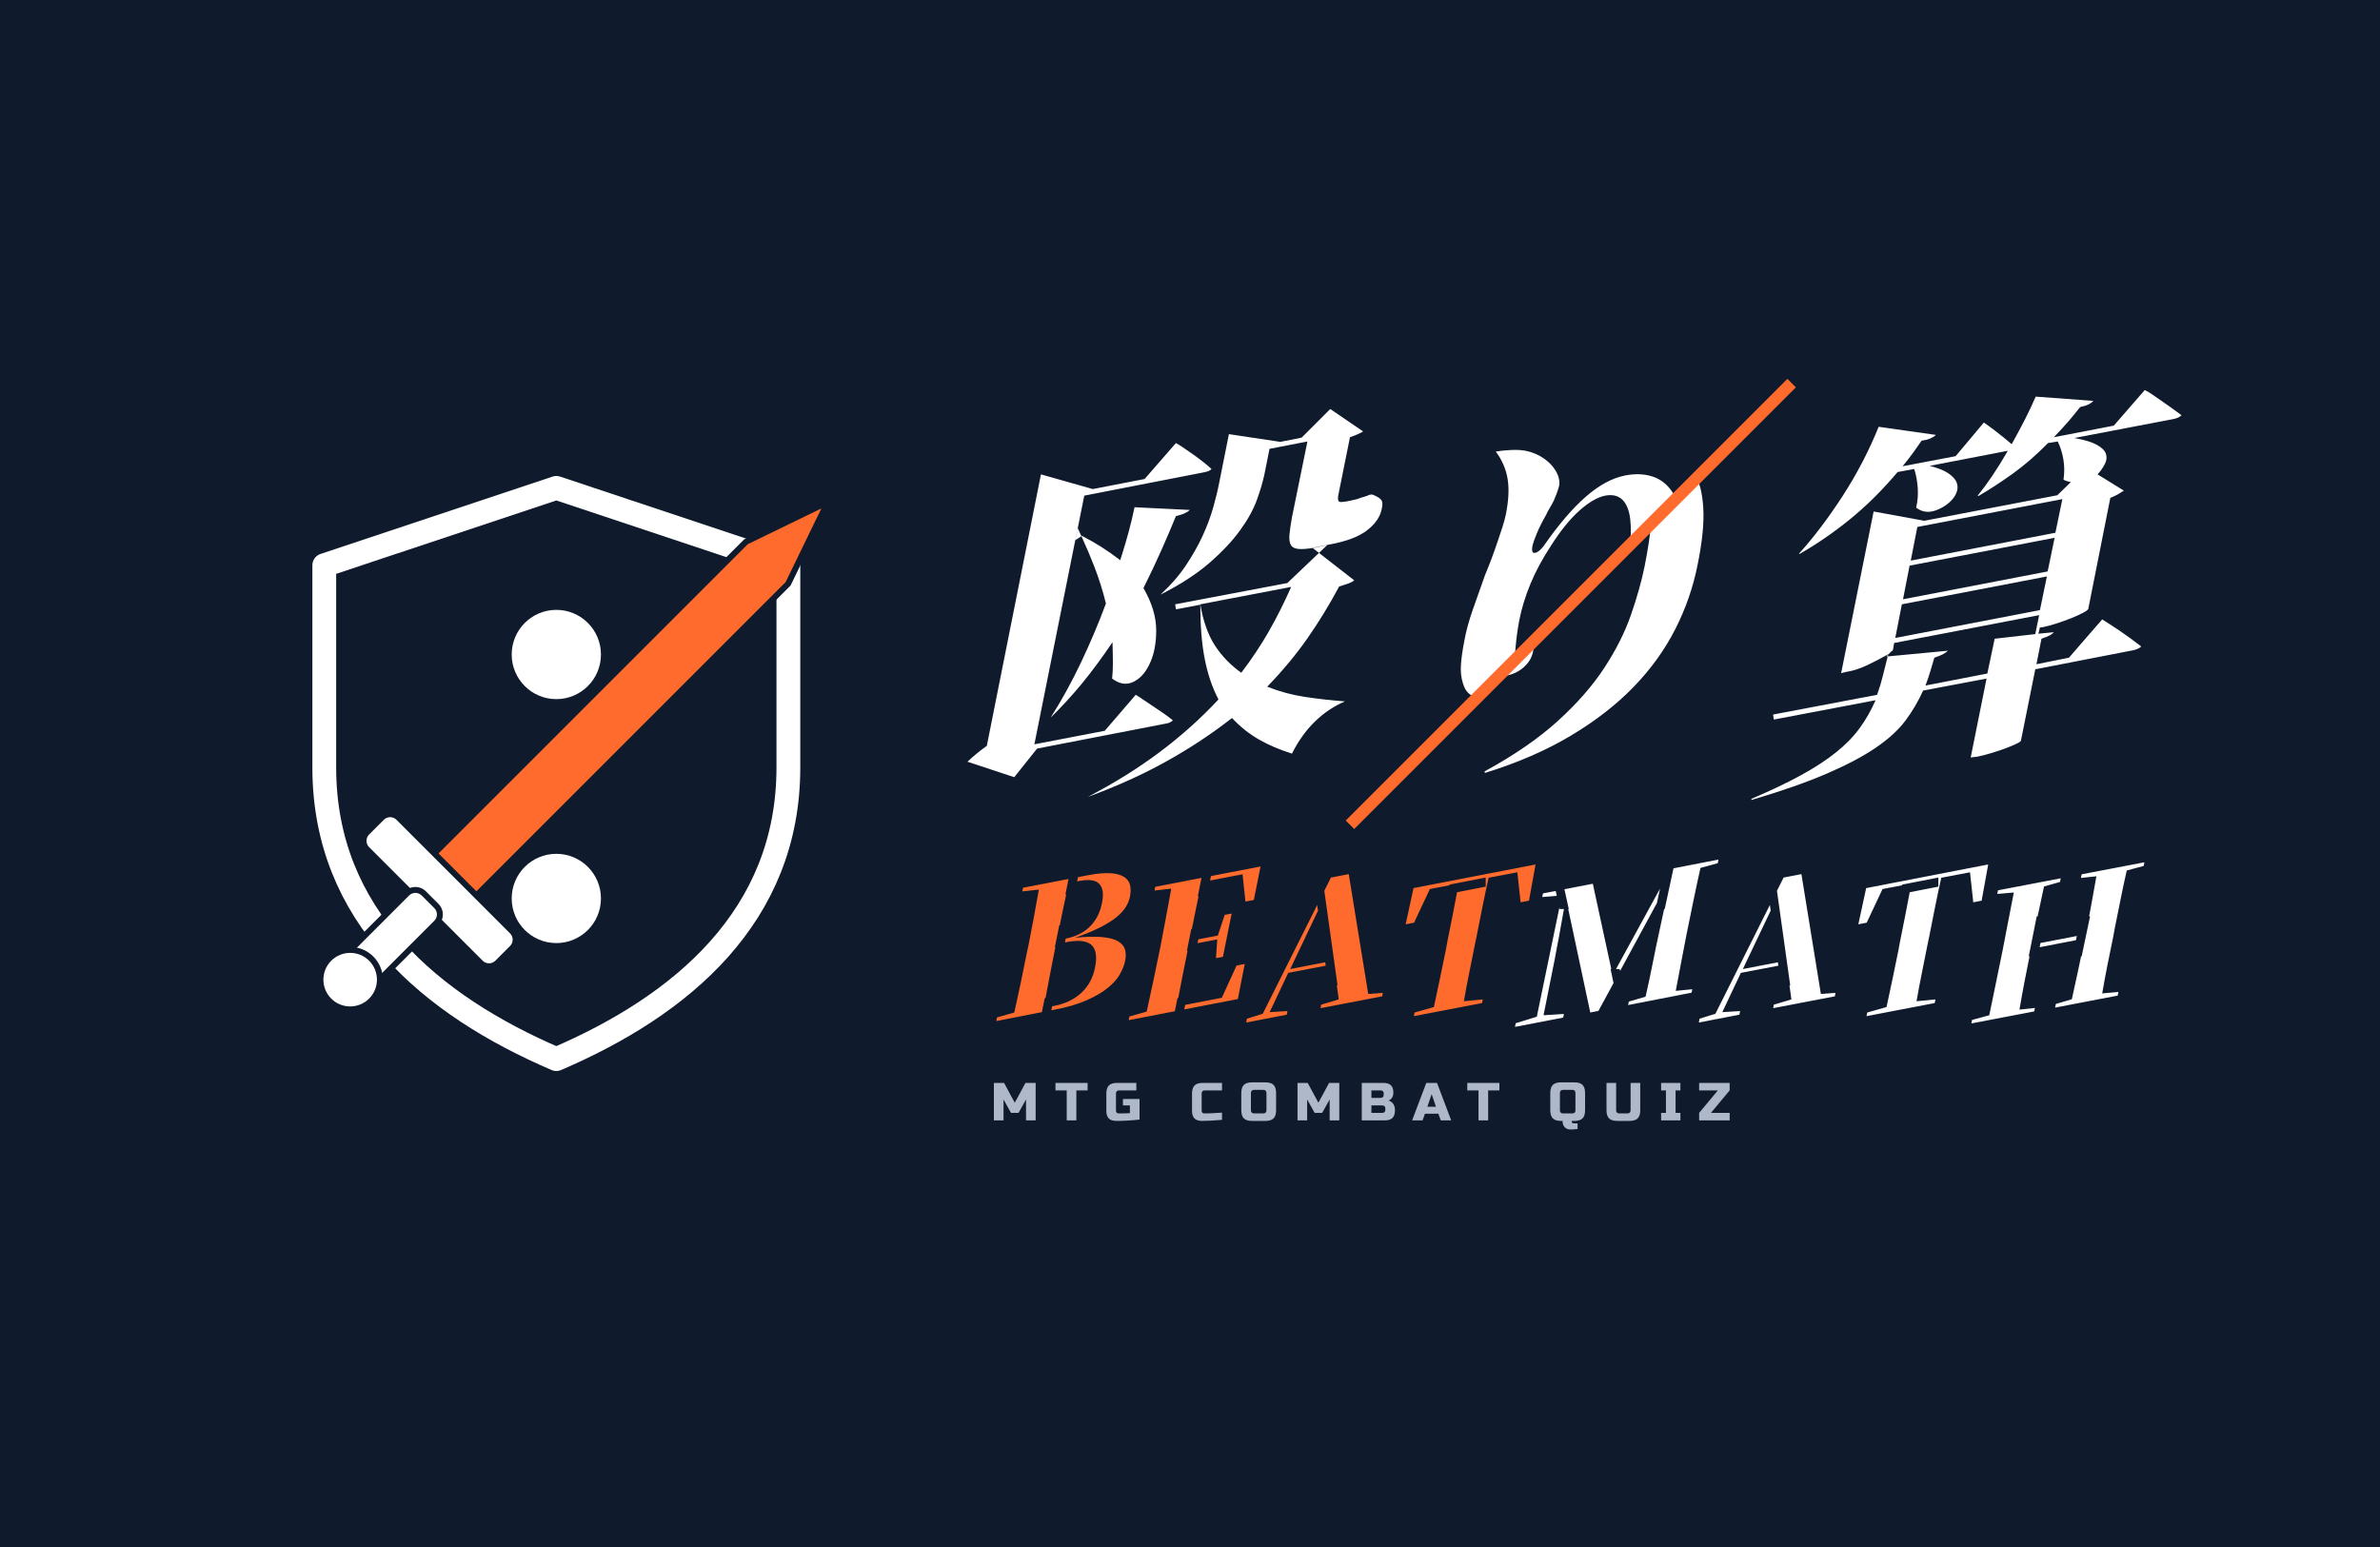
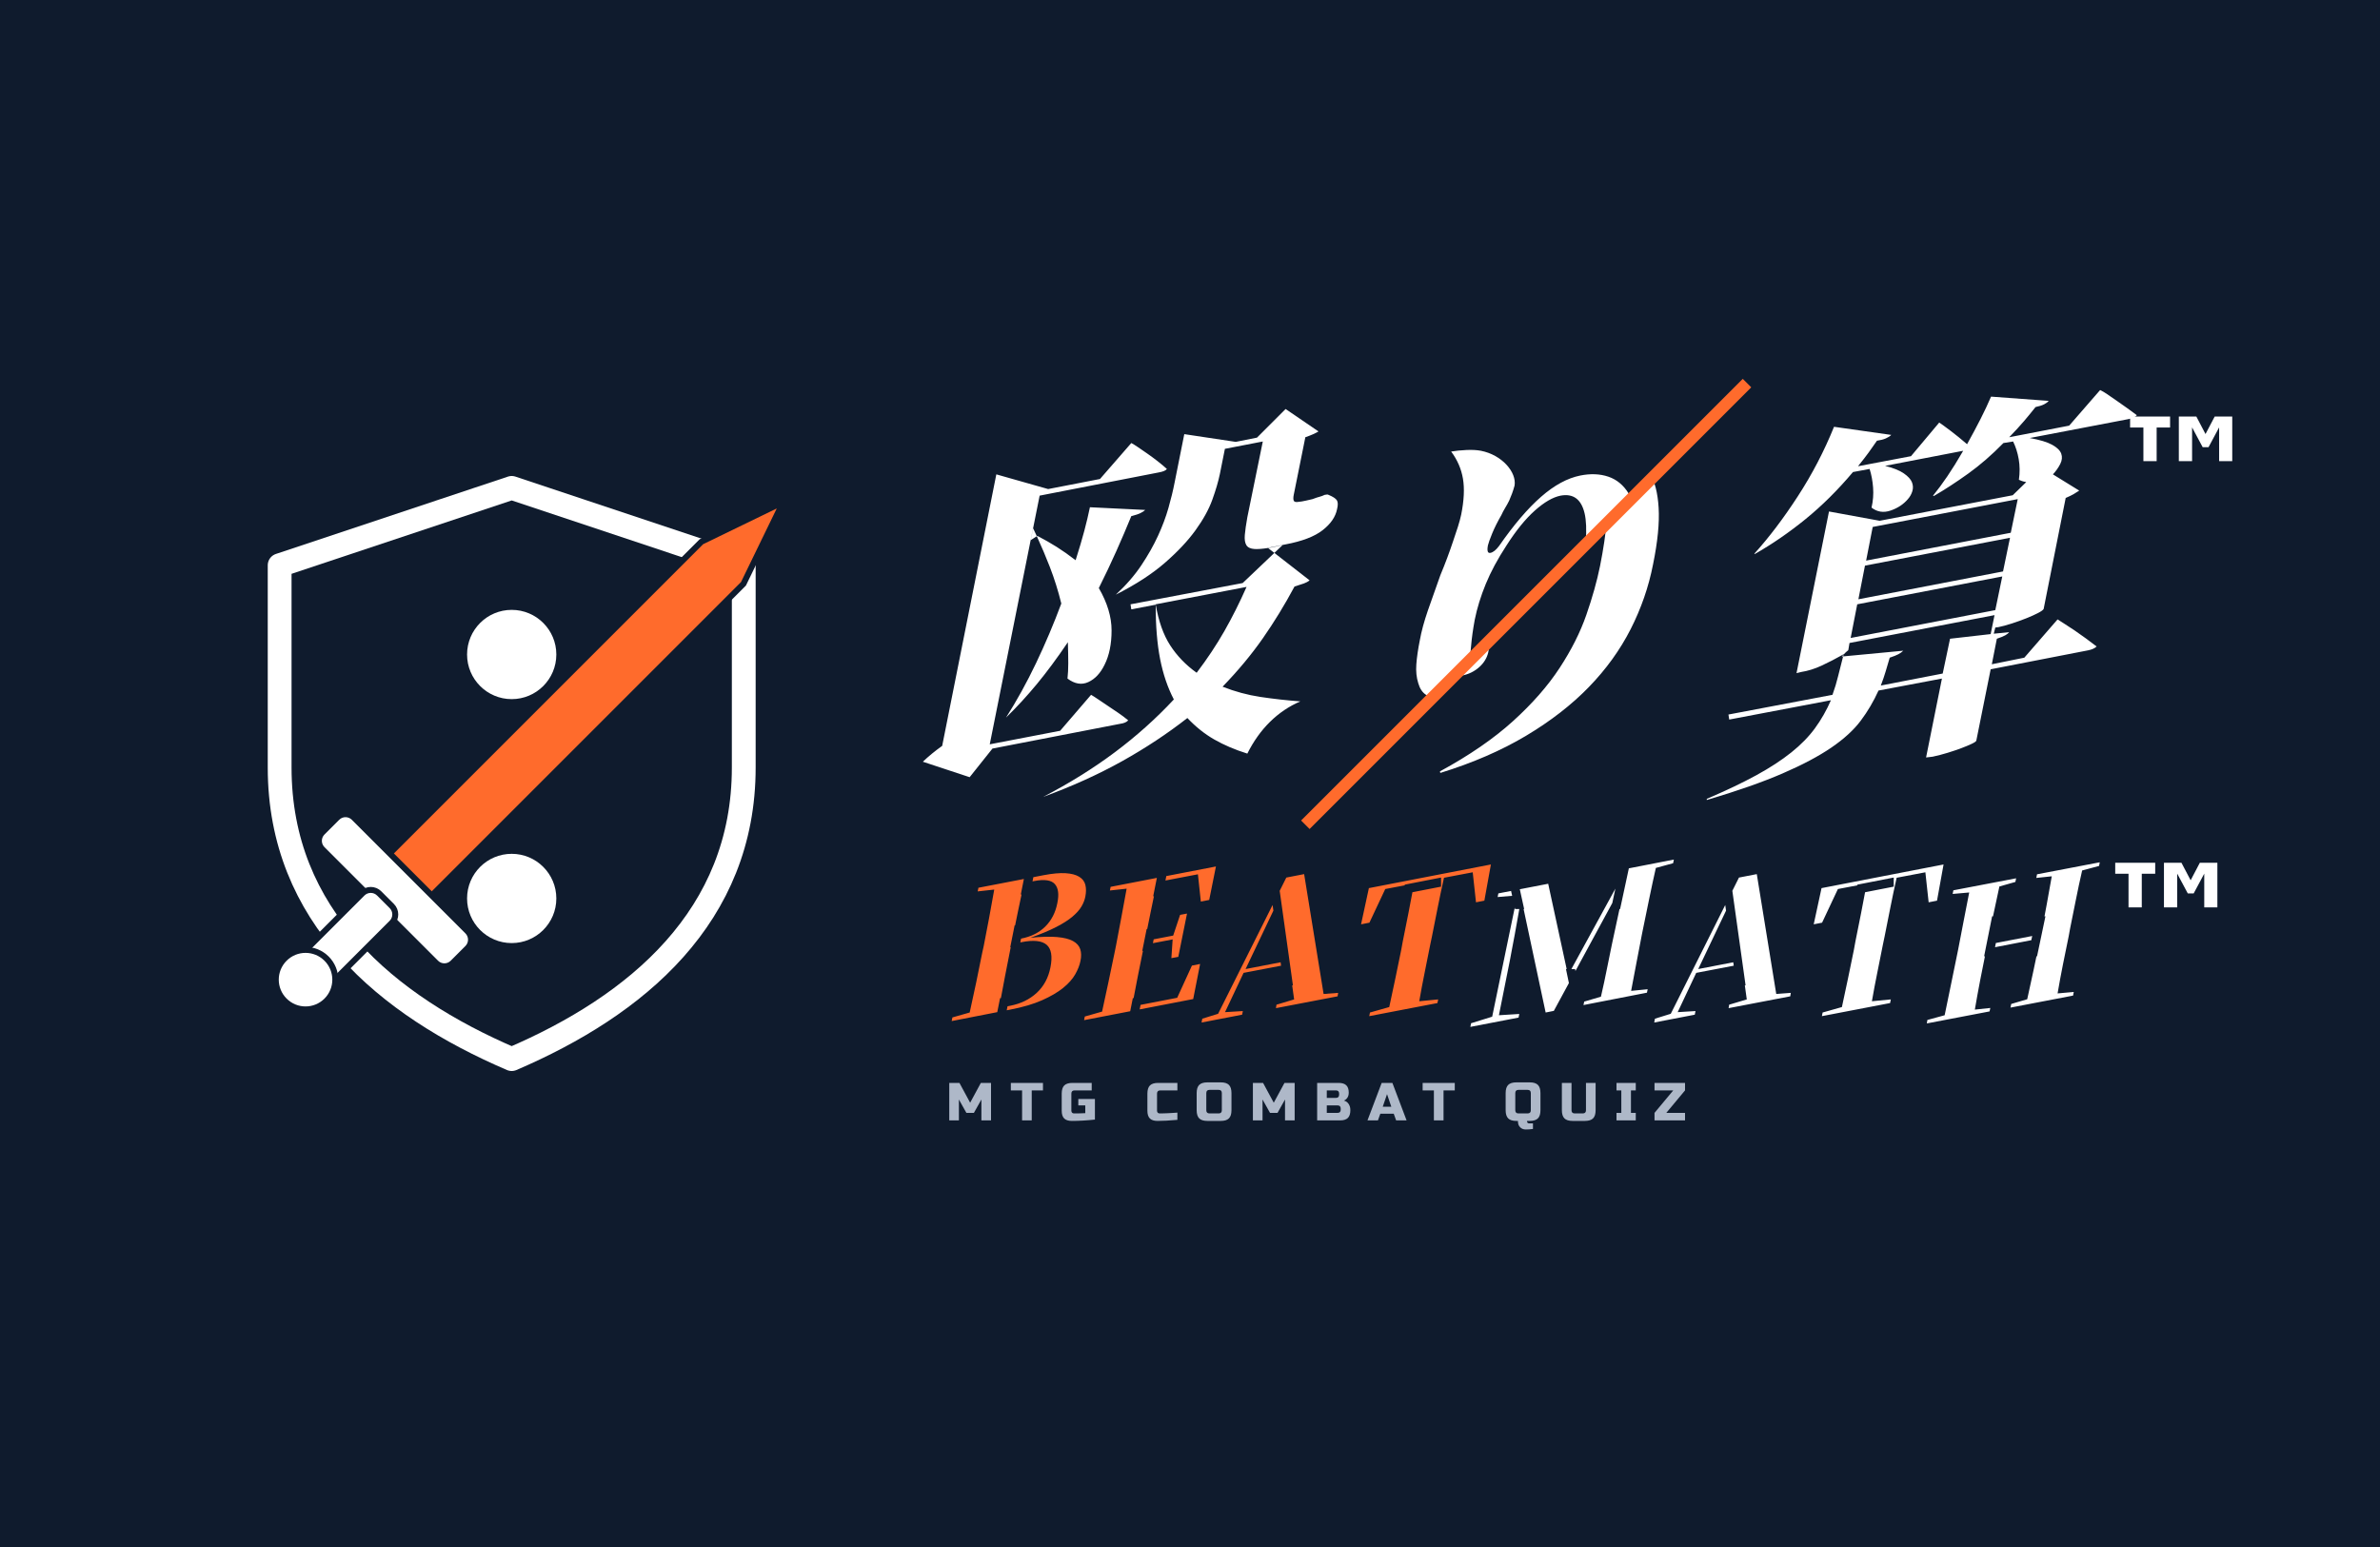
- <svg xmlns="http://www.w3.org/2000/svg" viewBox="0 0 800 520" width="800" height="520" role="img" aria-label="殴り算 BeatMath">
+ <svg xmlns="http://www.w3.org/2000/svg" viewBox="0 0 800 520" width="800" height="520" role="img" aria-label="殴り算™ BeatMath™">
  <rect width="800" height="520" fill="#0F1B2D" />
-   <g transform="translate(77 150)">
+   <g transform="translate(62 150)">
    <g transform="translate(0 0)">
      <path d="M110 14L188 40V108C188 158 152 188 110 206C68 188 32 158 32 108V40Z" fill="none" stroke="#FFFFFF" stroke-width="8" stroke-linejoin="round" />
      <circle cx="110" cy="70" r="15" fill="#FFFFFF" />
      <circle cx="110" cy="152" r="15" fill="#FFFFFF" />
      <g transform="rotate(-45 110 110)" stroke="#0F1B2D" stroke-width="4" paint-order="stroke">
        <path d="M62 101H210L236 110L210 119H62Z" fill="#FF6B2C" />
        <rect x="48" y="80" width="13" height="60" rx="3" fill="#FFFFFF" />
        <rect x="18" y="104" width="31" height="12" rx="3" fill="#FFFFFF" />
        <circle cx="12" cy="110" r="9" fill="#FFFFFF" />
      </g>
    </g>
    <g transform="translate(256 -12)">
      <g transform="translate(0 114.4) scale(0.13)">
        <defs>
          <clipPath id="lgL">
            <path d="M-500 -1500H2620L-500 1620Z" />
          </clipPath>
          <clipPath id="lgR">
            <path d="M2620 -1500H4000V1500H-380Z" />
          </clipPath>
        </defs>
        <path d="M2734 -187L2650 -170L2663 -236Q2678 -241 2685 -245Q2692 -249 2695 -253L2655 -249L2659 -265L2667 -266Q2682 -269 2702 -275.5Q2722 -282 2739.5 -289Q2757 -296 2769.5 -302.5Q2782 -309 2784 -313L2841 -600Q2855 -606 2862.5 -610.5Q2870 -615 2876 -619L2808 -661Q2820 -674 2827 -688Q2834 -702 2829.5 -714.5Q2825 -727 2806 -737.5Q2787 -748 2748 -755L3004 -804Q3019 -807 3025 -814Q3013 -823 2999 -833Q2985 -843 2972 -852Q2959 -861 2948 -868.5Q2937 -876 2930 -879L2850 -787L2695 -757Q2719 -782 2733.5 -799Q2748 -816 2763 -835Q2777 -838 2785 -842Q2793 -846 2797 -851L2648 -862Q2636 -834 2621 -804.5Q2606 -775 2586 -739Q2564 -758 2543.5 -773.5Q2523 -789 2514 -795L2441 -708L2304 -682Q2321 -703 2331.5 -717.5Q2342 -732 2353 -748Q2367 -750 2376 -754Q2385 -758 2390 -763L2242 -784Q2204 -690 2148.5 -604.5Q2093 -519 2036 -456L2037 -455Q2104 -493 2168 -545Q2232 -597 2291 -667L2334 -675Q2341 -653 2343 -627Q2345 -601 2339 -575Q2361 -558 2388.5 -567.5Q2416 -577 2433 -597Q2441 -606 2444.5 -617.5Q2448 -629 2443.5 -640.5Q2439 -652 2422.5 -663.5Q2406 -675 2374 -683L2576 -722Q2554 -684 2535 -656Q2516 -628 2498 -606L2500 -605Q2543 -630 2589 -663Q2635 -696 2680 -742L2705 -746Q2715 -726 2719.5 -700.5Q2724 -675 2720 -647Q2723 -646 2726 -644.5Q2729 -643 2739 -641L2704 -607L2360 -541L2229 -565L2145 -147L2157 -150Q2183 -154 2210 -166.5Q2237 -179 2267 -196L2266.8 -195.1Q2264.6 -192.8 2262 -190L2265.5 -190.3Q2257.5 -160.1 2252.5 -139Q2247 -116 2238 -91L1969 -40L1971 -27L2234 -77Q2217 -38 2193 -5Q2169 28 2131.5 58Q2094 88 2041 117Q1988 146 1913 178L1913 181Q2031 146 2108.5 112.5Q2186 79 2235 45.5Q2284 12 2311 -24Q2338 -60 2357 -102L2521 -133L2480 71L2497 69Q2516 65 2535.5 59Q2555 53 2571 47Q2587 41 2598.5 35.5Q2610 30 2610 27L2647 -157L2899 -206Q2914 -209 2921 -216Q2908 -226 2893 -237Q2878 -248 2864 -257.5Q2850 -267 2838 -274.5Q2826 -282 2820 -286ZM916 -128Q863 -132 813 -139.5Q763 -147 715 -166Q775 -228 819 -291Q863 -354 901 -425Q917 -430 925.5 -433Q934 -436 940 -441L848.9 -511.9L870 -532L841 -526Q836.6 -525.2 832.5 -524.6L832 -525L878 -534Q942 -546 973.5 -570.5Q1005 -595 1011 -625Q1015 -641 1010.5 -648Q1006 -655 989 -662L986 -663L979 -662Q973 -659 965.5 -657Q958 -655 953 -653Q949 -651 941 -649.5Q933 -648 930 -647L920 -645L912 -644Q901 -642 899 -647Q897 -652 899 -662L929 -811Q952 -819 963 -826L878 -884L804 -810L749 -799L616 -819L591 -694Q585 -663 575 -628Q565 -593 548 -556Q531 -519 505 -480Q479 -441 439 -404Q516 -443 565.5 -486Q615 -529 645 -570.5Q675 -612 688.5 -649.5Q702 -687 708 -716L721 -781L819 -800L779 -604Q774 -576 772.5 -558.5Q771 -541 776.5 -532Q782 -523 797.5 -522Q810.6 -521.2 832.5 -524.6L848.9 -511.9L767 -434L477 -379L479 -366L542 -378Q542 -296 553.5 -237.5Q565 -179 589 -133Q520 -59 436.5 3.5Q353 66 251 119Q363 78 454.5 27Q546 -24 624 -85Q656 -51 693.5 -29.5Q731 -8 779 7Q803 -41 837.5 -75Q872 -109 916 -128ZM1306 -774Q1330 -742 1336.5 -704Q1343 -666 1332 -611Q1329 -597 1323.5 -579.5Q1318 -562 1311 -542Q1304 -521 1296 -499.5Q1288 -478 1278 -454Q1261 -407 1246 -363.5Q1231 -320 1225 -286Q1218 -251 1216 -224Q1214 -197 1221 -175Q1227 -154 1241 -145Q1255 -136 1281 -141Q1306 -146 1324.5 -162.5Q1343 -179 1348 -201Q1355 -240 1357.5 -270.5Q1360 -301 1367 -339Q1376 -384 1395.5 -431.5Q1415 -479 1449 -531Q1486 -589 1522.5 -621.5Q1559 -654 1589 -660Q1638 -669 1651 -614.5Q1664 -560 1637 -424Q1625 -365 1601.5 -297.5Q1578 -230 1532.5 -160.5Q1487 -91 1412 -23Q1337 45 1223 107L1224 111Q1350 72 1445.5 15Q1541 -42 1608 -111Q1675 -180 1716 -260.5Q1757 -341 1774 -428Q1792 -516 1788.5 -574.5Q1785 -633 1765 -665.5Q1745 -698 1712.5 -709Q1680 -720 1640 -712Q1590 -702 1538.5 -657Q1487 -612 1430 -530Q1418 -514 1407.5 -512Q1404.7 -511.5 1402.9 -512.6Q1398.1 -515.6 1401 -531Q1403 -540 1412 -562Q1421 -584 1436 -610Q1440 -619 1445.5 -628Q1451 -637 1456 -647Q1460 -656 1463.5 -665.5Q1467 -675 1470 -686Q1472 -699 1466.5 -713Q1461 -727 1449 -740Q1437 -753 1420 -762.5Q1403 -772 1383 -776Q1367 -779 1345.5 -778Q1324 -777 1306 -774ZM295 -52L113 -17L225 -576L225.1 -575.7L219 -545L234.7 -555.1Q253.6 -513.7 268 -476.5Q286 -430 298 -381Q269 -303 233 -227.5Q197 -152 155 -86Q197 -127 235 -173Q273 -219 315 -281Q316 -248 316 -226.5Q316 -205 314 -187Q342 -166 368 -178Q394 -190 410 -223Q428 -259 428 -311.5Q428 -364 395 -421Q420 -471 440.5 -517Q461 -563 479 -607Q495 -611 503 -615Q511 -619 515 -623L372 -630Q366 -601 357.5 -569Q349 -537 335 -493Q309 -513 286 -527.5Q263 -542 236 -556L234.7 -555.1Q230 -565.3 225.1 -575.7L242 -660L550 -720Q567 -723 571 -729Q560 -739 546.5 -749.5Q533 -760 520 -769Q507 -778 496 -785.5Q485 -793 479 -796L398 -703L264 -677L130 -715L-10 -13Q-38 7 -60 28L61 68L120 -6L450 -70Q465 -72 471 -79Q459 -89 445 -98.5Q431 -108 417.5 -117Q404 -126 393 -133.5Q382 -141 375 -145ZM2677 -397L2659 -310L2285 -238L2302 -325ZM2305 -338L2322 -425L2697 -497L2679 -410ZM2717 -597L2699 -510L2325 -438L2342 -525ZM2265.5 -190.3Q2266.1 -192.6 2266.8 -195.1Q2273.7 -202.5 2276 -204Q2279 -206 2279 -207L2282 -225L2657 -297L2647 -248L2542 -236L2523 -146L2363 -115Q2371 -136 2375.5 -151.5Q2380 -167 2386 -187Q2401 -192 2408.5 -196Q2416 -200 2421 -205ZM648 -202Q606 -232 579.5 -273Q553 -314 542 -379L777 -424Q750 -363 719.5 -309.5Q689 -256 648 -202Z" fill="#FFFFFF" clip-path="url(#lgL)" />
        <g transform="translate(54 -54)">
          <path d="M2734 -187L2650 -170L2663 -236Q2678 -241 2685 -245Q2692 -249 2695 -253L2655 -249L2659 -265L2667 -266Q2682 -269 2702 -275.5Q2722 -282 2739.5 -289Q2757 -296 2769.5 -302.5Q2782 -309 2784 -313L2841 -600Q2855 -606 2862.5 -610.5Q2870 -615 2876 -619L2808 -661Q2820 -674 2827 -688Q2834 -702 2829.5 -714.5Q2825 -727 2806 -737.5Q2787 -748 2748 -755L3004 -804Q3019 -807 3025 -814Q3013 -823 2999 -833Q2985 -843 2972 -852Q2959 -861 2948 -868.5Q2937 -876 2930 -879L2850 -787L2695 -757Q2719 -782 2733.5 -799Q2748 -816 2763 -835Q2777 -838 2785 -842Q2793 -846 2797 -851L2648 -862Q2636 -834 2621 -804.5Q2606 -775 2586 -739Q2564 -758 2543.5 -773.5Q2523 -789 2514 -795L2441 -708L2304 -682Q2321 -703 2331.5 -717.5Q2342 -732 2353 -748Q2367 -750 2376 -754Q2385 -758 2390 -763L2242 -784Q2204 -690 2148.5 -604.5Q2093 -519 2036 -456L2037 -455Q2104 -493 2168 -545Q2232 -597 2291 -667L2334 -675Q2341 -653 2343 -627Q2345 -601 2339 -575Q2361 -558 2388.5 -567.5Q2416 -577 2433 -597Q2441 -606 2444.5 -617.5Q2448 -629 2443.5 -640.5Q2439 -652 2422.5 -663.5Q2406 -675 2374 -683L2576 -722Q2554 -684 2535 -656Q2516 -628 2498 -606L2500 -605Q2543 -630 2589 -663Q2635 -696 2680 -742L2705 -746Q2715 -726 2719.5 -700.5Q2724 -675 2720 -647Q2723 -646 2726 -644.5Q2729 -643 2739 -641L2704 -607L2360 -541L2229 -565L2145 -147L2157 -150Q2183 -154 2210 -166.5Q2237 -179 2267 -196L2266.8 -195.1Q2264.6 -192.8 2262 -190L2265.5 -190.3Q2257.5 -160.1 2252.5 -139Q2247 -116 2238 -91L1969 -40L1971 -27L2234 -77Q2217 -38 2193 -5Q2169 28 2131.5 58Q2094 88 2041 117Q1988 146 1913 178L1913 181Q2031 146 2108.5 112.5Q2186 79 2235 45.5Q2284 12 2311 -24Q2338 -60 2357 -102L2521 -133L2480 71L2497 69Q2516 65 2535.5 59Q2555 53 2571 47Q2587 41 2598.5 35.5Q2610 30 2610 27L2647 -157L2899 -206Q2914 -209 2921 -216Q2908 -226 2893 -237Q2878 -248 2864 -257.5Q2850 -267 2838 -274.5Q2826 -282 2820 -286ZM916 -128Q863 -132 813 -139.5Q763 -147 715 -166Q775 -228 819 -291Q863 -354 901 -425Q917 -430 925.5 -433Q934 -436 940 -441L848.9 -511.9L870 -532L841 -526Q836.6 -525.2 832.5 -524.6L832 -525L878 -534Q942 -546 973.5 -570.5Q1005 -595 1011 -625Q1015 -641 1010.5 -648Q1006 -655 989 -662L986 -663L979 -662Q973 -659 965.5 -657Q958 -655 953 -653Q949 -651 941 -649.5Q933 -648 930 -647L920 -645L912 -644Q901 -642 899 -647Q897 -652 899 -662L929 -811Q952 -819 963 -826L878 -884L804 -810L749 -799L616 -819L591 -694Q585 -663 575 -628Q565 -593 548 -556Q531 -519 505 -480Q479 -441 439 -404Q516 -443 565.5 -486Q615 -529 645 -570.5Q675 -612 688.5 -649.5Q702 -687 708 -716L721 -781L819 -800L779 -604Q774 -576 772.5 -558.5Q771 -541 776.5 -532Q782 -523 797.5 -522Q810.6 -521.2 832.5 -524.6L848.9 -511.9L767 -434L477 -379L479 -366L542 -378Q542 -296 553.5 -237.5Q565 -179 589 -133Q520 -59 436.5 3.5Q353 66 251 119Q363 78 454.5 27Q546 -24 624 -85Q656 -51 693.5 -29.5Q731 -8 779 7Q803 -41 837.5 -75Q872 -109 916 -128ZM1306 -774Q1330 -742 1336.5 -704Q1343 -666 1332 -611Q1329 -597 1323.5 -579.5Q1318 -562 1311 -542Q1304 -521 1296 -499.5Q1288 -478 1278 -454Q1261 -407 1246 -363.5Q1231 -320 1225 -286Q1218 -251 1216 -224Q1214 -197 1221 -175Q1227 -154 1241 -145Q1255 -136 1281 -141Q1306 -146 1324.5 -162.5Q1343 -179 1348 -201Q1355 -240 1357.5 -270.5Q1360 -301 1367 -339Q1376 -384 1395.5 -431.5Q1415 -479 1449 -531Q1486 -589 1522.5 -621.5Q1559 -654 1589 -660Q1638 -669 1651 -614.5Q1664 -560 1637 -424Q1625 -365 1601.5 -297.5Q1578 -230 1532.5 -160.5Q1487 -91 1412 -23Q1337 45 1223 107L1224 111Q1350 72 1445.5 15Q1541 -42 1608 -111Q1675 -180 1716 -260.5Q1757 -341 1774 -428Q1792 -516 1788.5 -574.5Q1785 -633 1765 -665.5Q1745 -698 1712.5 -709Q1680 -720 1640 -712Q1590 -702 1538.5 -657Q1487 -612 1430 -530Q1418 -514 1407.5 -512Q1404.7 -511.5 1402.9 -512.6Q1398.1 -515.6 1401 -531Q1403 -540 1412 -562Q1421 -584 1436 -610Q1440 -619 1445.5 -628Q1451 -637 1456 -647Q1460 -656 1463.5 -665.5Q1467 -675 1470 -686Q1472 -699 1466.5 -713Q1461 -727 1449 -740Q1437 -753 1420 -762.5Q1403 -772 1383 -776Q1367 -779 1345.5 -778Q1324 -777 1306 -774ZM295 -52L113 -17L225 -576L225.1 -575.7L219 -545L234.7 -555.1Q253.6 -513.7 268 -476.5Q286 -430 298 -381Q269 -303 233 -227.5Q197 -152 155 -86Q197 -127 235 -173Q273 -219 315 -281Q316 -248 316 -226.5Q316 -205 314 -187Q342 -166 368 -178Q394 -190 410 -223Q428 -259 428 -311.5Q428 -364 395 -421Q420 -471 440.5 -517Q461 -563 479 -607Q495 -611 503 -615Q511 -619 515 -623L372 -630Q366 -601 357.5 -569Q349 -537 335 -493Q309 -513 286 -527.5Q263 -542 236 -556L234.7 -555.1Q230 -565.3 225.1 -575.7L242 -660L550 -720Q567 -723 571 -729Q560 -739 546.5 -749.5Q533 -760 520 -769Q507 -778 496 -785.5Q485 -793 479 -796L398 -703L264 -677L130 -715L-10 -13Q-38 7 -60 28L61 68L120 -6L450 -70Q465 -72 471 -79Q459 -89 445 -98.5Q431 -108 417.5 -117Q404 -126 393 -133.5Q382 -141 375 -145ZM2677 -397L2659 -310L2285 -238L2302 -325ZM2305 -338L2322 -425L2697 -497L2679 -410ZM2717 -597L2699 -510L2325 -438L2342 -525ZM2265.5 -190.3Q2266.1 -192.6 2266.8 -195.1Q2273.7 -202.5 2276 -204Q2279 -206 2279 -207L2282 -225L2657 -297L2647 -248L2542 -236L2523 -146L2363 -115Q2371 -136 2375.5 -151.5Q2380 -167 2386 -187Q2401 -192 2408.5 -196Q2416 -200 2421 -205ZM648 -202Q606 -232 579.5 -273Q553 -314 542 -379L777 -424Q750 -363 719.5 -309.5Q689 -256 648 -202Z" fill="#FFFFFF" clip-path="url(#lgR)" />
        </g>
        <path d="M929 191L2071 -951" stroke="#FF6B2C" stroke-width="31" />
      </g>
      <g transform="translate(4.89 201.79) scale(0.06113)">
        <path d="M2816 -762L2834 -597L2880 -606L2916 -805L2245 -675L2202 -476L2248 -485L2335 -670L2442 -690.3L2442 -694.1L2642 -733.1L2642 -683.1L2484.4 -652.4Q2473.6 -593.5 2462.5 -537.5Q2447 -459 2431 -380L2423 -336Q2392 -182 2357 -21L2251 9L2247 29L2622 -43L2626 -63L2522 -53Q2536 -134 2552 -212Q2568 -290 2583 -367L2592 -410Q2608 -490 2623.5 -568.5Q2639 -647 2658 -732ZM932.6 2L947 -70L951.3 -70Q962.4 -130 974 -188Q987.9 -257.5 1002.6 -330L999 -330L1023 -450L1026.2 -450Q1036.3 -500.1 1046 -548Q1054.3 -588.7 1063 -630L1059 -630L1079.2 -731.2L825 -682L821 -662L913 -672Q898 -590 883.5 -512Q869 -434 854 -356L845 -312Q829 -234 812.5 -156Q796 -78 778 4L683 31L679 51ZM98 -677L94 -657L185 -667Q171 -586 156.5 -509.5Q142 -433 127 -356L119 -320Q103 -239 86 -157.5Q69 -76 50 9L-45 36L-49 56L201.6 7L217 -70L221.6 -70Q232.2 -128.6 243.5 -186.5Q258.5 -263.5 275.6 -350L273 -350L297 -470L299.8 -470Q307.8 -509.4 315.5 -547Q324.8 -592.8 335.1 -640L331 -640L348 -725.2ZM1996 -93L1889 -752L1791 -733L1754.6 -660.2L1827.4 -140L1823.3 -140L1834 -63L1737 -34L1734 -15L2073 -80L2076 -99ZM258 -25.2L253.6 -3.2L273 -7Q377 -27 448 -58.5Q519 -90 563.5 -126Q608 -162 630 -200.5Q652 -239 659 -274Q667 -311 658 -339Q649 -367 618 -384Q587 -401 530 -406Q473 -411 384 -402Q469 -432 525.5 -461Q582 -490 615.5 -518.5Q649 -547 665 -574.5Q681 -602 686 -629Q693 -665 686 -693Q679 -721 652 -737.5Q625 -754 577.5 -757Q530 -760 456 -746L400 -735.2L395.4 -712.1L405 -714Q489 -730 518 -697.5Q547 -665 532 -593Q517 -515 466 -464Q415.4 -413.4 332.5 -397.3L328.3 -376.5L336 -378Q434 -397 473 -363.5Q512 -330 494 -239Q477 -153 418.5 -99Q360 -45 272 -28ZM1567 -230L1719.9 -551.1L1715.5 -582.2L1416 16L1329 43L1325 64L1548 21L1552 1L1454 7L1556 -209L1762.2 -248.4L1759.6 -267.2ZM1317 -258L1272 -249L1191 -72L989.6 -33L984.6 -8.1L1279 -65ZM1126.4 -716.9L1305 -751L1321 -601L1367 -610L1404 -794L1131.2 -741.2ZM1057.5 -372.3L1166 -393L1159 -290L1197 -297L1245 -535L1207 -528L1169 -414L1061.7 -393.4Z" fill="#FF6B2C" />
        <path d="M5305 -762L5323 -597L5369 -606L5405 -805L4734 -675L4691 -476L4737 -485L4824 -670L4931 -690.3L4931 -694.1L5131 -733.1L5131 -683.1L4973.4 -652.4Q4962.6 -593.5 4951.5 -537.5Q4936 -459 4920 -380L4912 -336Q4881 -182 4846 -21L4740 9L4736 29L5111 -43L5115 -63L5011 -53Q5025 -134 5041 -212Q5057 -290 5072 -367L5081 -410Q5097 -490 5112.5 -568.5Q5128 -647 5147 -732ZM6260 -797L6264 -817L5919 -751L5915 -731L6000 -740Q5986 -659 5971.5 -581Q5965.9 -550.8 5960 -520L5965.2 -520L5919 -300L5915.8 -300Q5907.7 -261 5900 -224.5Q5883 -144 5865 -64L5777 -38L5773 -18L6117 -84L6121 -104L6032 -96Q6046 -178 6061.5 -255.5Q6077 -333 6093 -410L6101 -454Q6117 -532 6132.5 -610.5Q6148 -689 6167 -772ZM5628 -300L5672 -520L5677 -520L5678 -525Q5694 -603 5712 -684L5800 -709L5804 -729L5459 -663L5455 -643L5546 -651Q5530 -570 5515 -492L5485 -336L5476 -292L5444 -136Q5428 -58 5411 24L5316 50L5313 69L5658 3L5662 -16L5577 -7Q5591 -89 5606.5 -169.5Q5618.5 -231.6 5632.5 -300ZM3918 -812L3922 -832L3674.5 -783.8L3626.4 -560L3623.1 -560L3582 -369Q3569 -308 3554.5 -234Q3540 -160 3521 -78L3429 -51L3425 -32L3774 -100L3778 -119L3687 -110Q3702 -190 3717 -268L3747 -424L3756 -468L3788 -624Q3804 -702 3823 -786ZM4485 -93L4378 -752L4280 -733L4243.6 -660.2L4316.4 -140L4312.3 -140L4323 -63L4226 -34L4223 -15L4562 -80L4565 -99ZM3344.9 -152.9L3328.7 -230L3332.6 -230L3231 -699L3074.9 -668.8L3098.8 -560L3095.8 -560L3217 9L3262 -0ZM3048.8 -560L3047.1 -567.8L2923 32L2807 68L2803 88L3068 37L3072 17L2960 24L3021 -281Q3025 -305 3032 -340Q3039 -375 3047 -419Q3055 -463 3064 -514Q3068 -536.6 3072.2 -560ZM4056 -230L4208.9 -551.1L4204.5 -582.2L3905 16L3818 43L3814 64L4037 21L4041 1L3943 7L4045 -209L4251.2 -248.4L4248.6 -267.2ZM3600.5 -672.3L3358.6 -230L3378.7 -230L3380.9 -219.4L3583.5 -593.1ZM5892.4 -411.7L5692.6 -373.2L5688 -350.1L5887.6 -388.7ZM3026.9 -659.5L2957 -646L2953 -626L3032.8 -632.7Z" fill="#FFFFFF" />
      </g>
      <g transform="translate(0 238.60) scale(0.018)">
        <path d="M10960 160L10960 55L10885 55Q10870 55 10860 45Q10850 35 10850 20L10850 10L10900 10Q11005 10 11052.5 -37.5Q11100 -85 11100 -190L11100 -510Q11100 -615 11052.5 -662.5Q11005 -710 10900 -710L10650 -710Q10545 -710 10497.5 -662.5Q10450 -615 10450 -510L10450 -190Q10450 -85 10497.5 -37.5Q10545 10 10650 10L10680 10L10680 20Q10680 88 10721 129Q10762 170 10826 170Q10890 170 10960 160ZM5330 -190L5330 -510Q5330 -615 5282.5 -662.5Q5235 -710 5130 -710L4880 -710Q4775 -710 4727.5 -662.5Q4680 -615 4680 -510L4680 -190Q4680 -85 4727.5 -37.5Q4775 10 4880 10L5130 10Q5235 10 5282.5 -37.5Q5330 -85 5330 -190ZM6930 -700L6930 -0L7360 -0Q7458 -0 7504 -46Q7550 -92 7550 -190Q7550 -231 7540 -262Q7511 -348 7430 -370Q7468 -385 7494 -422.5Q7520 -460 7520 -520Q7520 -611 7474 -655.5Q7428 -700 7330 -700ZM660 -390L660 -0L840 -0L840 -700L650 -700L450 -330L250 -700L60 -700L60 -0L240 -0L240 -390L380 -140L520 -140ZM6330 -390L6330 -0L6510 -0L6510 -700L6320 -700L6120 -330L5920 -700L5730 -700L5730 -0L5910 -0L5910 -390L6050 -140L6190 -140ZM2780 -15L2780 -400L2470 -400L2470 -280L2600 -280L2600 -135Q2505 -130 2390 -130Q2367 -130 2353.5 -143.5Q2340 -157 2340 -180L2340 -500Q2340 -560 2400 -560L2720 -560L2720 -700L2360 -700Q2255 -700 2207.5 -652.5Q2160 -605 2160 -500L2160 -180Q2160 -82 2206 -36Q2252 10 2350 10Q2546 10 2780 -15ZM8065 -0L8110 -125L8360 -125L8405 -0L8600 -0L8335 -700L8135 -700L7870 -0ZM11950 -700L11950 -190Q11950 -130 11890 -130L11740 -130Q11680 -130 11680 -190L11680 -700L11500 -700L11500 -190Q11500 -85 11547.5 -37.5Q11595 10 11700 10L11930 10Q12035 10 12082.5 -37.5Q12130 -85 12130 -190L12130 -700ZM13800 -560L13800 -700L13230 -700L13230 -560L13580 -560L13230 -140L13230 -0L13800 -0L13800 -140L13450 -140ZM4320 -10L4320 -145Q4255 -141 4211.5 -138Q4168 -135 4140.5 -134Q4113 -133 4086 -132Q4059 -131 4034 -130.5Q4009 -130 3988 -130Q3967 -130 3953.5 -143.5Q3940 -157 3940 -180L3940 -500Q3940 -560 4000 -560L4320 -560L4320 -700L3960 -700Q3855 -700 3807.5 -652.5Q3760 -605 3760 -500L3760 -180Q3760 -82 3806 -36Q3852 10 3950 10Q4097 10 4320 -10ZM1600 -0L1600 -560L1810 -560L1810 -700L1210 -700L1210 -560L1420 -560L1420 -0ZM9290 -0L9290 -560L9500 -560L9500 -700L8900 -700L8900 -560L9110 -560L9110 -0ZM12880 -0L12880 -140L12790 -140L12790 -560L12880 -560L12880 -700L12520 -700L12520 -560L12610 -560L12610 -140L12520 -140L12520 -0ZM5150 -510L5150 -190Q5150 -130 5090 -130L4920 -130Q4860 -130 4860 -190L4860 -510Q4860 -570 4920 -570L5090 -570Q5150 -570 5150 -510ZM10920 -510L10920 -190Q10920 -130 10860 -130L10690 -130Q10630 -130 10630 -190L10630 -510Q10630 -570 10690 -570L10860 -570Q10920 -570 10920 -510ZM7370 -220L7370 -200Q7370 -140 7310 -140L7110 -140L7110 -280L7310 -280Q7370 -280 7370 -220ZM7340 -500L7340 -480Q7340 -420 7280 -420L7110 -420L7110 -560L7280 -560Q7340 -560 7340 -500ZM8155 -255L8235 -490L8315 -255Z" fill="#AEB8C8" />
      </g>
    </g>
+     <g transform="translate(256 -12)">
+       <g transform="translate(398 2) scale(0.015)">
+         <path d="M1484 0 1690 393 1896 0H2289V1000H1995V244L1758 687H1626L1389 244V1000H1092V0ZM896 0V247H595V1000H298V247H0V0Z" fill="#FFFFFF" />
+       </g>
+       <g transform="translate(393 152) scale(0.015)">
+         <path d="M1484 0 1690 393 1896 0H2289V1000H1995V244L1758 687H1626L1389 244V1000H1092V0ZM896 0V247H595V1000H298V247H0V0Z" fill="#FFFFFF" />
+       </g>
+     </g>
  </g>
</svg>
